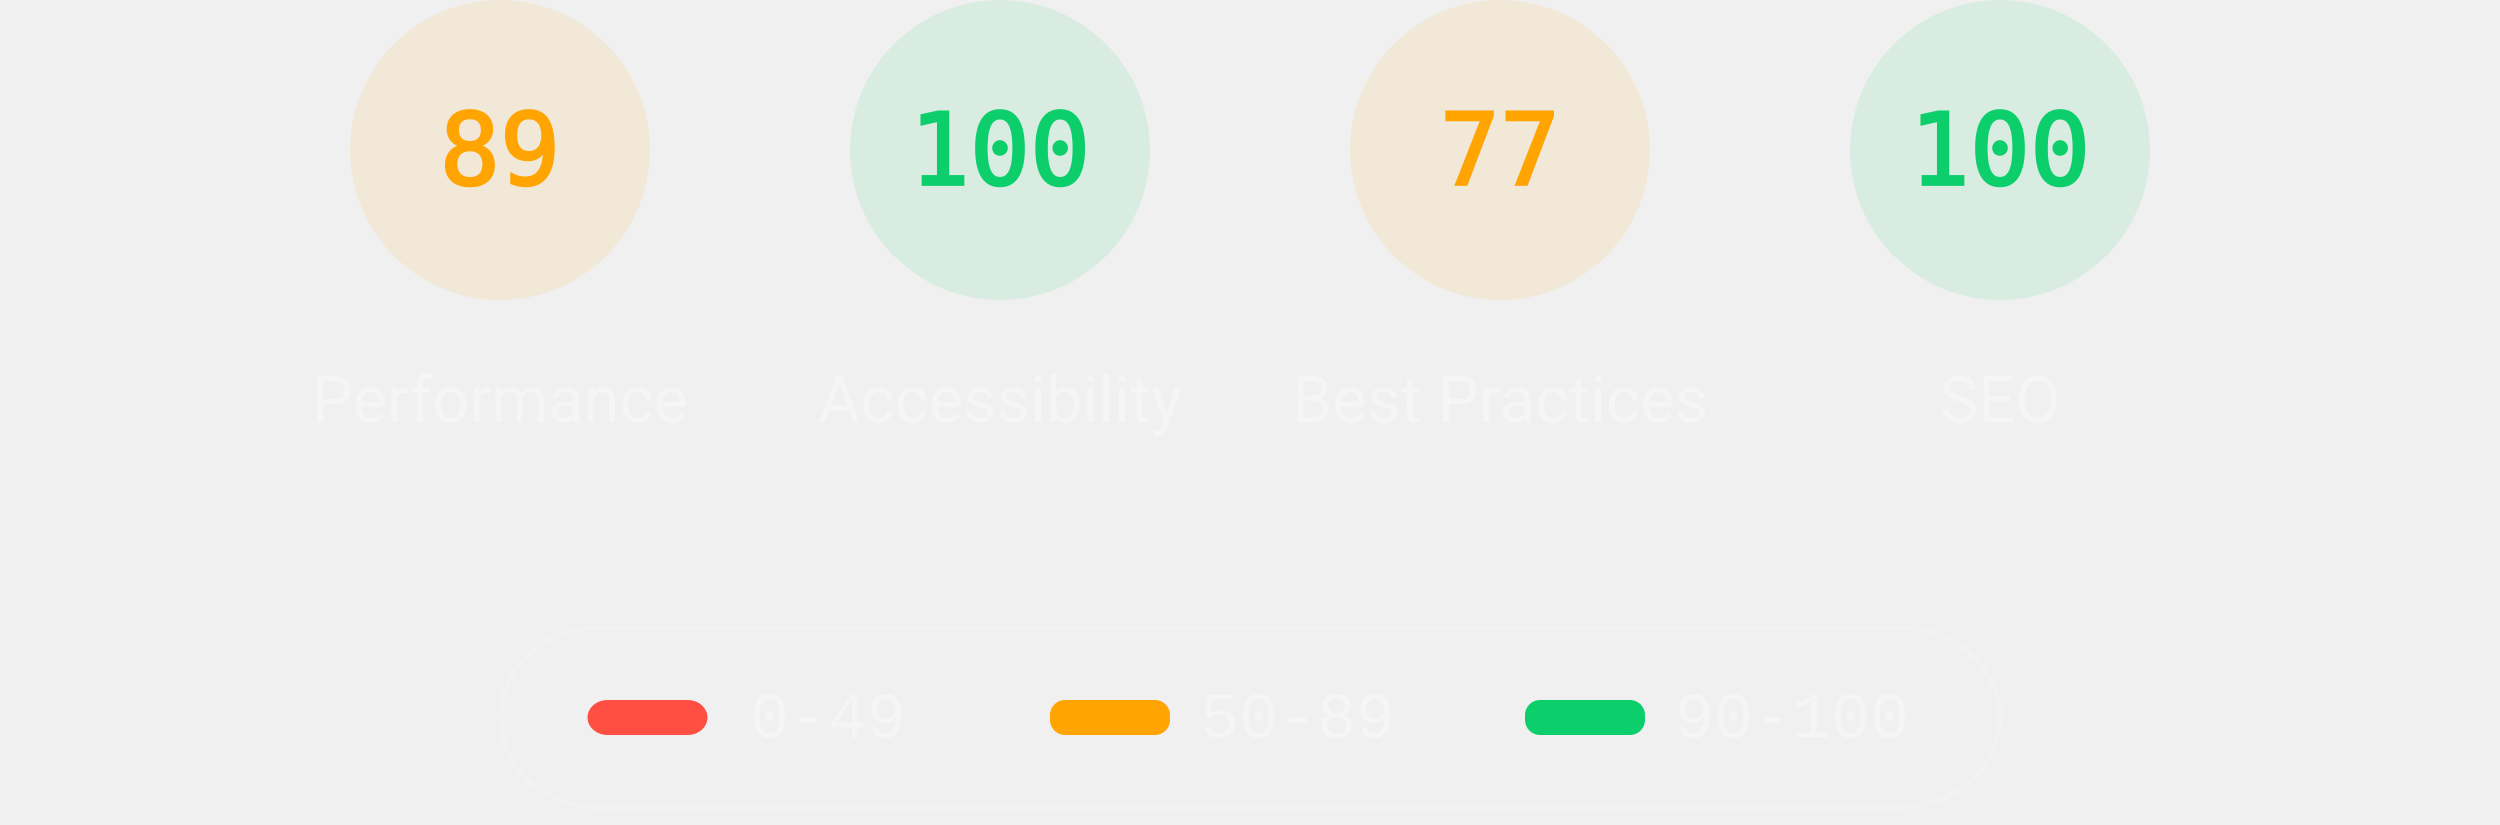
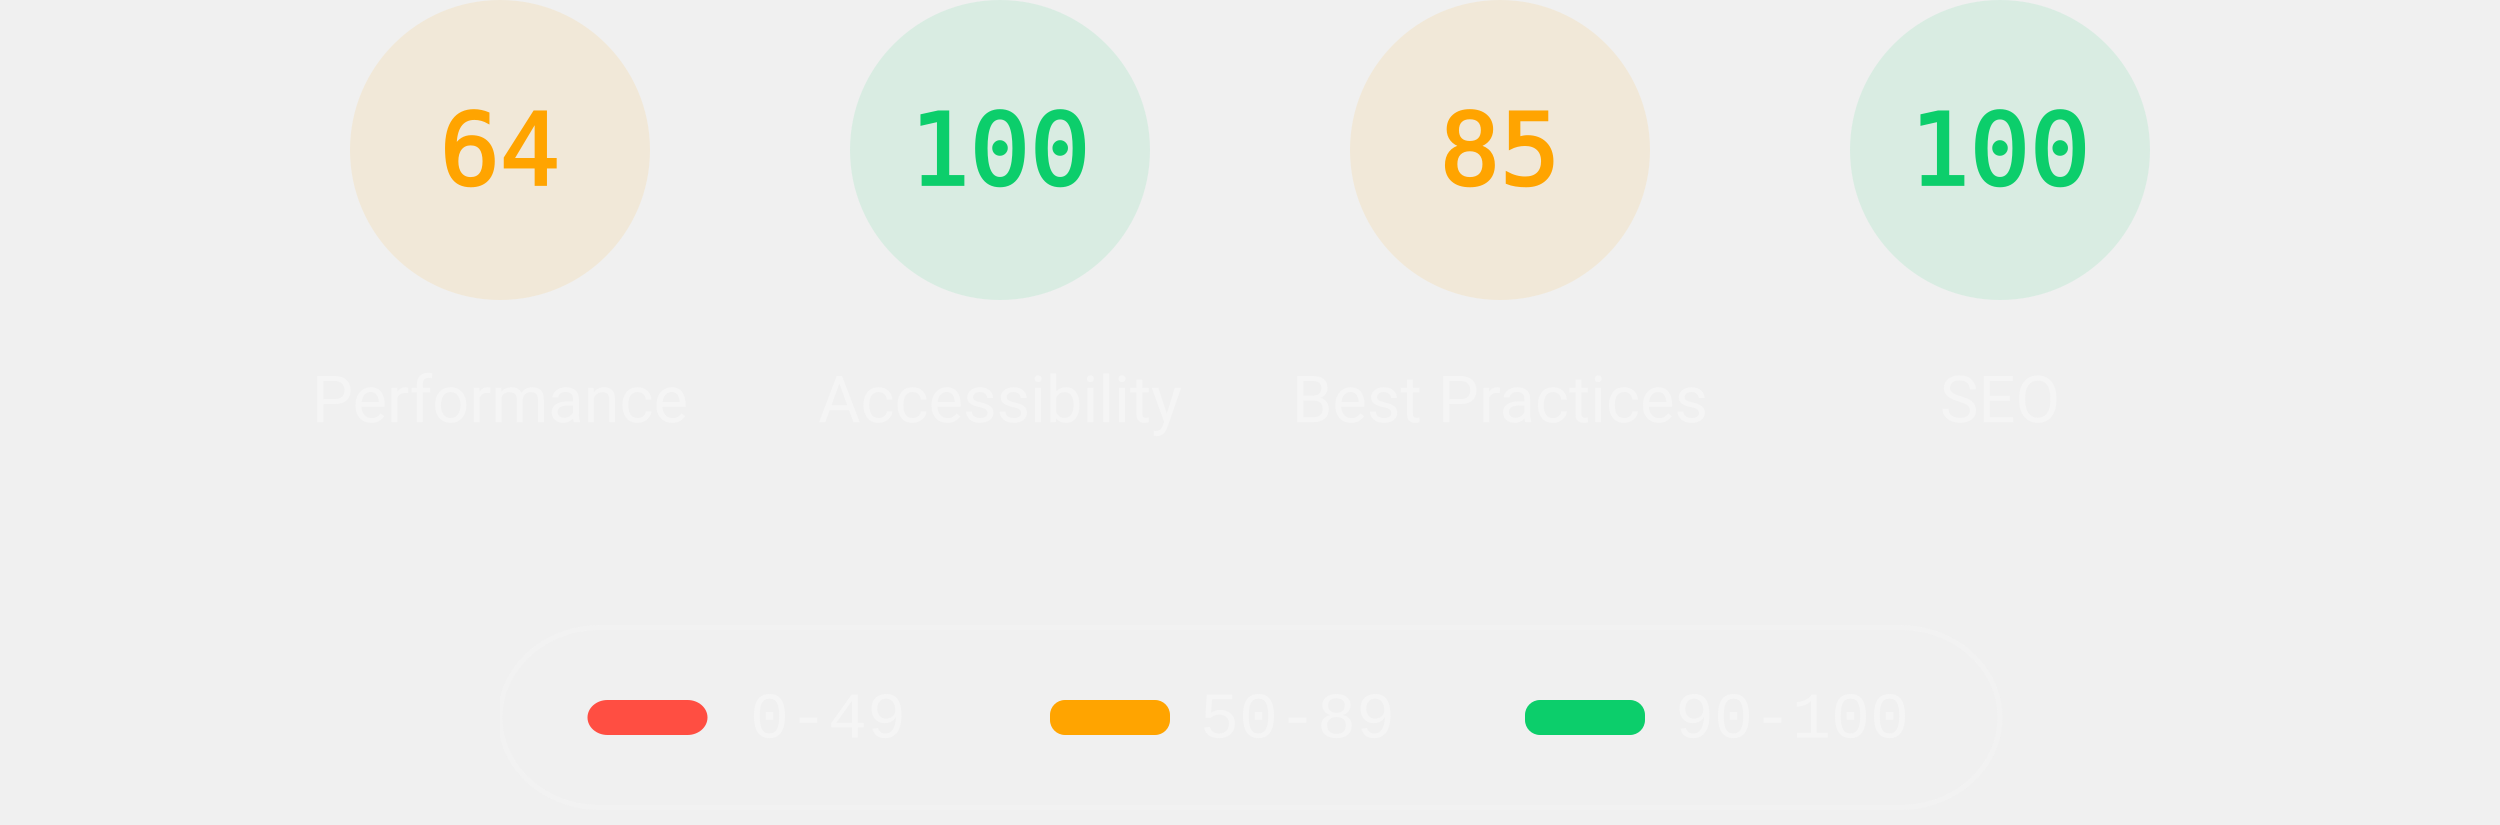
<svg xmlns="http://www.w3.org/2000/svg" class="theme--dark" fill="none" width="1000" height="330">
  <style>
			.gauge-base {
				opacity: 0.1
			}

			.gauge-arc {
				fill: none;
				animation-delay: 250ms;
				stroke-linecap: round;
				transform: rotate(-90deg);
				transform-origin: 100px 60px;
				animation: load-gauge 1s ease forwards
			}

			.guage-text {
				font-size: 40px;
				font-family: monospace;
				text-align: center
			}

			.guage-red {
				color: #ff4e42;
				fill: #ff4e42;
				stroke: #ff4e42
			}
			.guage-orange {
				color: #ffa400;
				fill: #ffa400;
				stroke: #ffa400
			}
			.guage-green {
				color: #0cce6b;
				fill: #0cce6b;
				stroke: #0cce6b
			}
			.theme--agnostic .guage-undefined {
				color: #5c5c5c;
				fill: #5c5c5c;
				stroke: #5c5c5c
			}
			.theme--light .guage-undefined {
				color: #1e1e1e;
				fill: #1e1e1e;
				stroke: #1e1e1e
			}
			.theme--dark .guage-undefined {
				color: #f5f5f5;
				fill: #f5f5f5;
				stroke: #f5f5f5
			}

			.guage-title {
				stroke: none;
				font-size: 26px;
				line-height: 26px;
				font-family: Roboto, Halvetica, Arial, sans-serif
			}
			.metric.guage-title {
				font-family: 'Courier New', Courier, monospace
			}
			.theme--agnostic .guage-title {
				color: #737373;
				fill: #737373
			}
			.theme--light .guage-title {
				color: #212121;
				fill: #212121
			}
			.theme--dark .guage-title {
				color: #f5f5f5;
				fill: #f5f5f5
			}

			@keyframes load-gauge {
				from {
					stroke-dasharray: 0 352.858
				}
			}
			.lh-gauge--pwa__disc {
				fill: #e0e0e0
			}
			.lh-gauge--pwa__logo {
				position: relative;
				fill: #b0b0b0
			}
			.lh-gauge--pwa__invisible {
				display: none
			}
			.lh-gauge--pwa__visible {
				display: inline
			}
			.guage-invisible {
				display: none
			}
			.lh-gauge--pwa__logo--primary-color {
				fill: #304ffe
			}
			.theme--agnostic .lh-gauge--pwa__logo--secondary-color {
				fill: #787878
			}
			.theme--light .lh-gauge--pwa__logo--secondary-color {
				fill: #3d3d3d
			}
			.theme--dark .lh-gauge--pwa__logo--secondary-color {
				fill: #d8b6b6
			}
			.theme--light #svg_2 {
				stroke: #00000022
			}
			.theme--agnostic #svg_2 {
				stroke: #616161
			}
			.theme--light #svg_2 {
				stroke: #00000022
			}
			.theme--dark #svg_2 {
				stroke: #f5f5f566
			}
		</style>
  <svg class="guage-div guage-perf guage-orange" viewBox="0 0 200 200" width="200" height="200" x="100" y="0">
    <circle class="gauge-base" r="56" cx="100" cy="60" stroke-width="8" />
-     <circle class="gauge-arc guage-arc-1" r="56" cx="100" cy="60" stroke-width="8" style="stroke-dasharray: 313.154, 351.858;" />
-     <text class="guage-text" x="100px" y="60px" alignment-baseline="central" dominant-baseline="central" text-anchor="middle">89</text>
+     <circle class="gauge-arc guage-arc-1" r="56" cx="100" cy="60" stroke-width="8" style="stroke-dasharray: 225.189, 351.858;" />
+     <text class="guage-text" x="100px" y="60px" alignment-baseline="central" dominant-baseline="central" text-anchor="middle">64</text>
    <text class="guage-title" x="100px" y="160px" alignment-baseline="central" dominant-baseline="central" text-anchor="middle">Performance</text>
  </svg>
  <svg class="guage-div guage-acc guage-green" viewBox="0 0 200 200" width="200" height="200" x="300" y="0">
    <circle class="gauge-base" r="56" cx="100" cy="60" stroke-width="8" />
    <circle class="gauge-arc guage-arc-2" r="56" cx="100" cy="60" stroke-width="8" style="stroke-dasharray: 351.858, 351.858;" />
    <text class="guage-text" x="100px" y="60px" alignment-baseline="central" dominant-baseline="central" text-anchor="middle">100</text>
    <text class="guage-title" x="100px" y="160px" alignment-baseline="central" dominant-baseline="central" text-anchor="middle">Accessibility</text>
  </svg>
  <svg class="guage-div guage-best guage-orange" viewBox="0 0 200 200" width="200" height="200" x="500" y="0">
    <circle class="gauge-base" r="56" cx="100" cy="60" stroke-width="8" />
-     <circle class="gauge-arc guage-arc-3" r="56" cx="100" cy="60" stroke-width="8" style="stroke-dasharray: 270.931, 351.858;" />
-     <text class="guage-text" x="100px" y="60px" alignment-baseline="central" dominant-baseline="central" text-anchor="middle">77</text>
+     <circle class="gauge-arc guage-arc-3" r="56" cx="100" cy="60" stroke-width="8" style="stroke-dasharray: 299.079, 351.858;" />
+     <text class="guage-text" x="100px" y="60px" alignment-baseline="central" dominant-baseline="central" text-anchor="middle">85</text>
    <text class="guage-title" x="100px" y="160px" alignment-baseline="central" dominant-baseline="central" text-anchor="middle">Best Practices</text>
  </svg>
  <svg class="guage-div guage-seo guage-green" viewBox="0 0 200 200" width="200" height="200" x="700" y="0">
    <circle class="gauge-base" r="56" cx="100" cy="60" stroke-width="8" />
    <circle class="gauge-arc guage-arc-4" r="56" cx="100" cy="60" stroke-width="8" style="stroke-dasharray: 351.858, 351.858;" />
    <text class="guage-text" x="100px" y="60px" alignment-baseline="central" dominant-baseline="central" text-anchor="middle">100</text>
    <text class="guage-title" x="100px" y="160px" alignment-baseline="central" dominant-baseline="central" text-anchor="middle">SEO</text>
  </svg>
  <svg class="guage-div guage-pwa guage-invisible" viewBox="0 0 200 200" width="200" height="200" x="900" y="0">
    <svg viewBox="0 0 60 60" width="112" height="112" x="44" y="4">
      <defs>
        <linearGradient id="lh-gauge--pwa__check-circle__gradient-0" x1="50%" y1="0%" x2="50%" y2="100%">
          <stop stop-color="#00C852" offset="0%" />
          <stop stop-color="#009688" offset="100%" />
        </linearGradient>
        <linearGradient id="lh-gauge--pwa__installable__shadow-gradient-0" x1="76.056%" x2="24.111%" y1="82.995%" y2="24.735%">
          <stop stop-color="#A5D6A7" offset="0%" />
          <stop stop-color="#80CBC4" offset="100%" />
        </linearGradient>
        <linearGradient id="lh-gauge--pwa__fast-reliable__shadow-gradient-0" x1="76.056%" y1="82.995%" x2="25.678%" y2="26.493%">
          <stop stop-color="#64B5F6" offset="0%" />
          <stop stop-color="#2979FF" offset="100%" />
        </linearGradient>
        <g id="lh-gauge--pwa__fast-reliable-badge-0">
          <circle fill="#FFFFFF" cx="10" cy="10" r="10" />
          <path fill="#304FFE" d="M10 3.58l5.25 2.34v3.5c0 3.23-2.24 6.26-5.25 7-3.01-.74-5.25-3.77-5.25-7v-3.5L10 3.58zm-.47 10.74l2.76-4.83.03-.07c.04-.08 0-.24-.22-.24h-1.64l.47-3.26h-.47l-2.7 4.77c-.02.01.05-.1-.04.05-.09.16-.1.31.18.31h1.63l-.47 3.27h.47z" />
        </g>
        <g id="lh-gauge--pwa__installable-badge-0">
          <circle fill="#FFFFFF" cx="10" cy="10" r="10" />
          <path fill="#009688" d="M10 4.167A5.835 5.835 0 0 0 4.167 10 5.835 5.835 0 0 0 10 15.833 5.835 5.835 0 0 0 15.833 10 5.835 5.835 0 0 0 10 4.167zm2.917 6.416h-2.334v2.334H9.417v-2.334H7.083V9.417h2.334V7.083h1.166v2.334h2.334v1.166z" />
        </g>
      </defs>
      <g stroke="none" fill-rule="nonzero">
        <circle class="lh-gauge--pwa__disc" cx="30" cy="30" r="30" />
        <g class="lh-gauge--pwa__logo">
          <path d="M35.66 19.39l.7-1.75h2L37.4 15 38.6 12l3.4 9h-2.51l-.58-1.61z" />
          <path d="M33.52 21l3.65-9h-2.42l-2.5 5.82L30.5 12h-1.86l-1.9 5.82-1.35-2.65-1.21 3.72L25.4 21h2.38l1.72-5.2 1.64 5.2z" />
          <path fill-rule="nonzero" d="M20.3 17.91h1.48c.45 0 .85-.05 1.2-.15l.39-1.18 1.07-3.3a2.64 2.64 0 0 0-.28-.37c-.55-.6-1.36-.91-2.42-.91H18v9h2.3V17.9zm1.96-3.84c.22.22.33.5.33.87 0 .36-.1.65-.29.87-.2.23-.59.35-1.15.35h-.86v-2.41h.87c.52 0 .89.1 1.1.32z" />
        </g>
        <rect class="lh-gauge--pwa__component lh-gauge--pwa__na-line lh-gauge--pwa__invisible" fill="#FFFFFF" x="20" y="32" width="20" height="4" rx="2" />
        <g class="lh-gauge--pwa__component lh-gauge--pwa__fast-reliable-badge lh-gauge--pwa__invisible" transform="translate(20, 29)">
          <path fill="url(#lh-gauge--pwa__fast-reliable__shadow-gradient-0)" d="M33.63 19.49A30 30 0 0 1 16.2 30.36L3 17.14 17.14 3l16.49 16.49z" />
          <use href="#lh-gauge--pwa__fast-reliable-badge-0" />
        </g>
        <g class="lh-gauge--pwa__component lh-gauge--pwa__installable-badge lh-gauge--pwa__invisible" transform="translate(20, 29)">
          <path fill="url(#lh-gauge--pwa__installable__shadow-gradient-0)" d="M33.629 19.487c-4.272 5.453-10.391 9.39-17.415 10.869L3 17.142 17.142 3 33.63 19.487z" />
          <use href="#lh-gauge--pwa__installable-badge-0" />
        </g>
        <g class="lh-gauge--pwa__component lh-gauge--pwa__fast-reliable-installable-badges lh-gauge--pwa__invisible">
          <g transform="translate(8, 29)">
            <path fill="url(#lh-gauge--pwa__fast-reliable__shadow-gradient-0)" d="M16.321 30.463L3 17.143 17.142 3l22.365 22.365A29.864 29.864 0 0 1 22 31c-1.942 0-3.84-.184-5.679-.537z" />
            <use href="#lh-gauge--pwa__fast-reliable-badge-0" />
          </g>
          <g transform="translate(32, 29)">
            <path fill="url(#lh-gauge--pwa__installable__shadow-gradient-0)" d="M25.982 11.84a30.107 30.107 0 0 1-13.08 15.203L3 17.143 17.142 3l8.84 8.84z" />
            <use href="#lh-gauge--pwa__installable-badge-0" />
          </g>
        </g>
        <g class="lh-gauge--pwa__component lh-gauge--pwa__check-circle lh-gauge--pwa__invisible" transform="translate(18, 28)">
          <circle fill="#FFFFFF" cx="12" cy="12" r="12" />
          <path fill="url(#lh-gauge--pwa__check-circle__gradient-0)" d="M12 2a10 10 0 1 0 0 20 10 10 0 0 0 0-20zm-2 15l-5-5 1.41-1.41L10 14.17l7.59-7.59L19 8l-9 9z" />
        </g>
      </g>
    </svg>
    <text class="guage-title" y="160px" alignment-baseline="central" dominant-baseline="central" text-anchor="middle">
      <tspan x="100px" dy="-6px">Progressive</tspan>
      <tspan x="100px" dy="30px">Web App</tspan>
    </text>
  </svg>
  <svg width="604" height="76" x="200" y="250">
    <g>
      <rect fill="none" id="canvas_background" height="80" width="604" y="-1" x="-1" />
      <g display="none" overflow="visible" y="0" x="0" height="100%" width="100%" id="canvasGrid">
        <rect fill="url(#gridpattern)" stroke-width="0" y="0" x="0" height="100%" width="100%" />
      </g>
    </g>
    <g>
      <rect fill-opacity="0" stroke-width="2" rx="40" id="svg_2" height="72" width="600" y="1" x="0" fill="#000000" />
      <rect stroke="#000" rx="8" id="svg_3" height="14" width="48" y="30" x="35" stroke-opacity="null" stroke-width="0" fill="#ff4e42" />
      <rect stroke="#000" rx="6" id="svg_4" height="14" width="48" y="30" x="220" stroke-opacity="null" stroke-width="0" fill="#ffa400" />
      <rect stroke="#000" rx="6" id="svg_5" height="14" width="48" y="30" x="410" stroke-opacity="null" stroke-width="0" fill="#0cce6b" />
      <text class="metric guage-title" xml:space="preserve" text-anchor="start" font-size="26" id="svg_6" y="45" x="100" stroke-opacity="null" stroke-width="0" stroke="#000">0-49</text>
      <text class="metric guage-title" xml:space="preserve" text-anchor="start" font-size="26" id="svg_7" y="45" x="280" stroke-opacity="null" stroke-width="0" stroke="#000">50-89</text>
      <text class="metric guage-title" xml:space="preserve" text-anchor="start" font-size="26" id="svg_8" y="45" x="470" stroke-opacity="null" stroke-width="0" stroke="#000">90-100</text>
    </g>
  </svg>
</svg>
